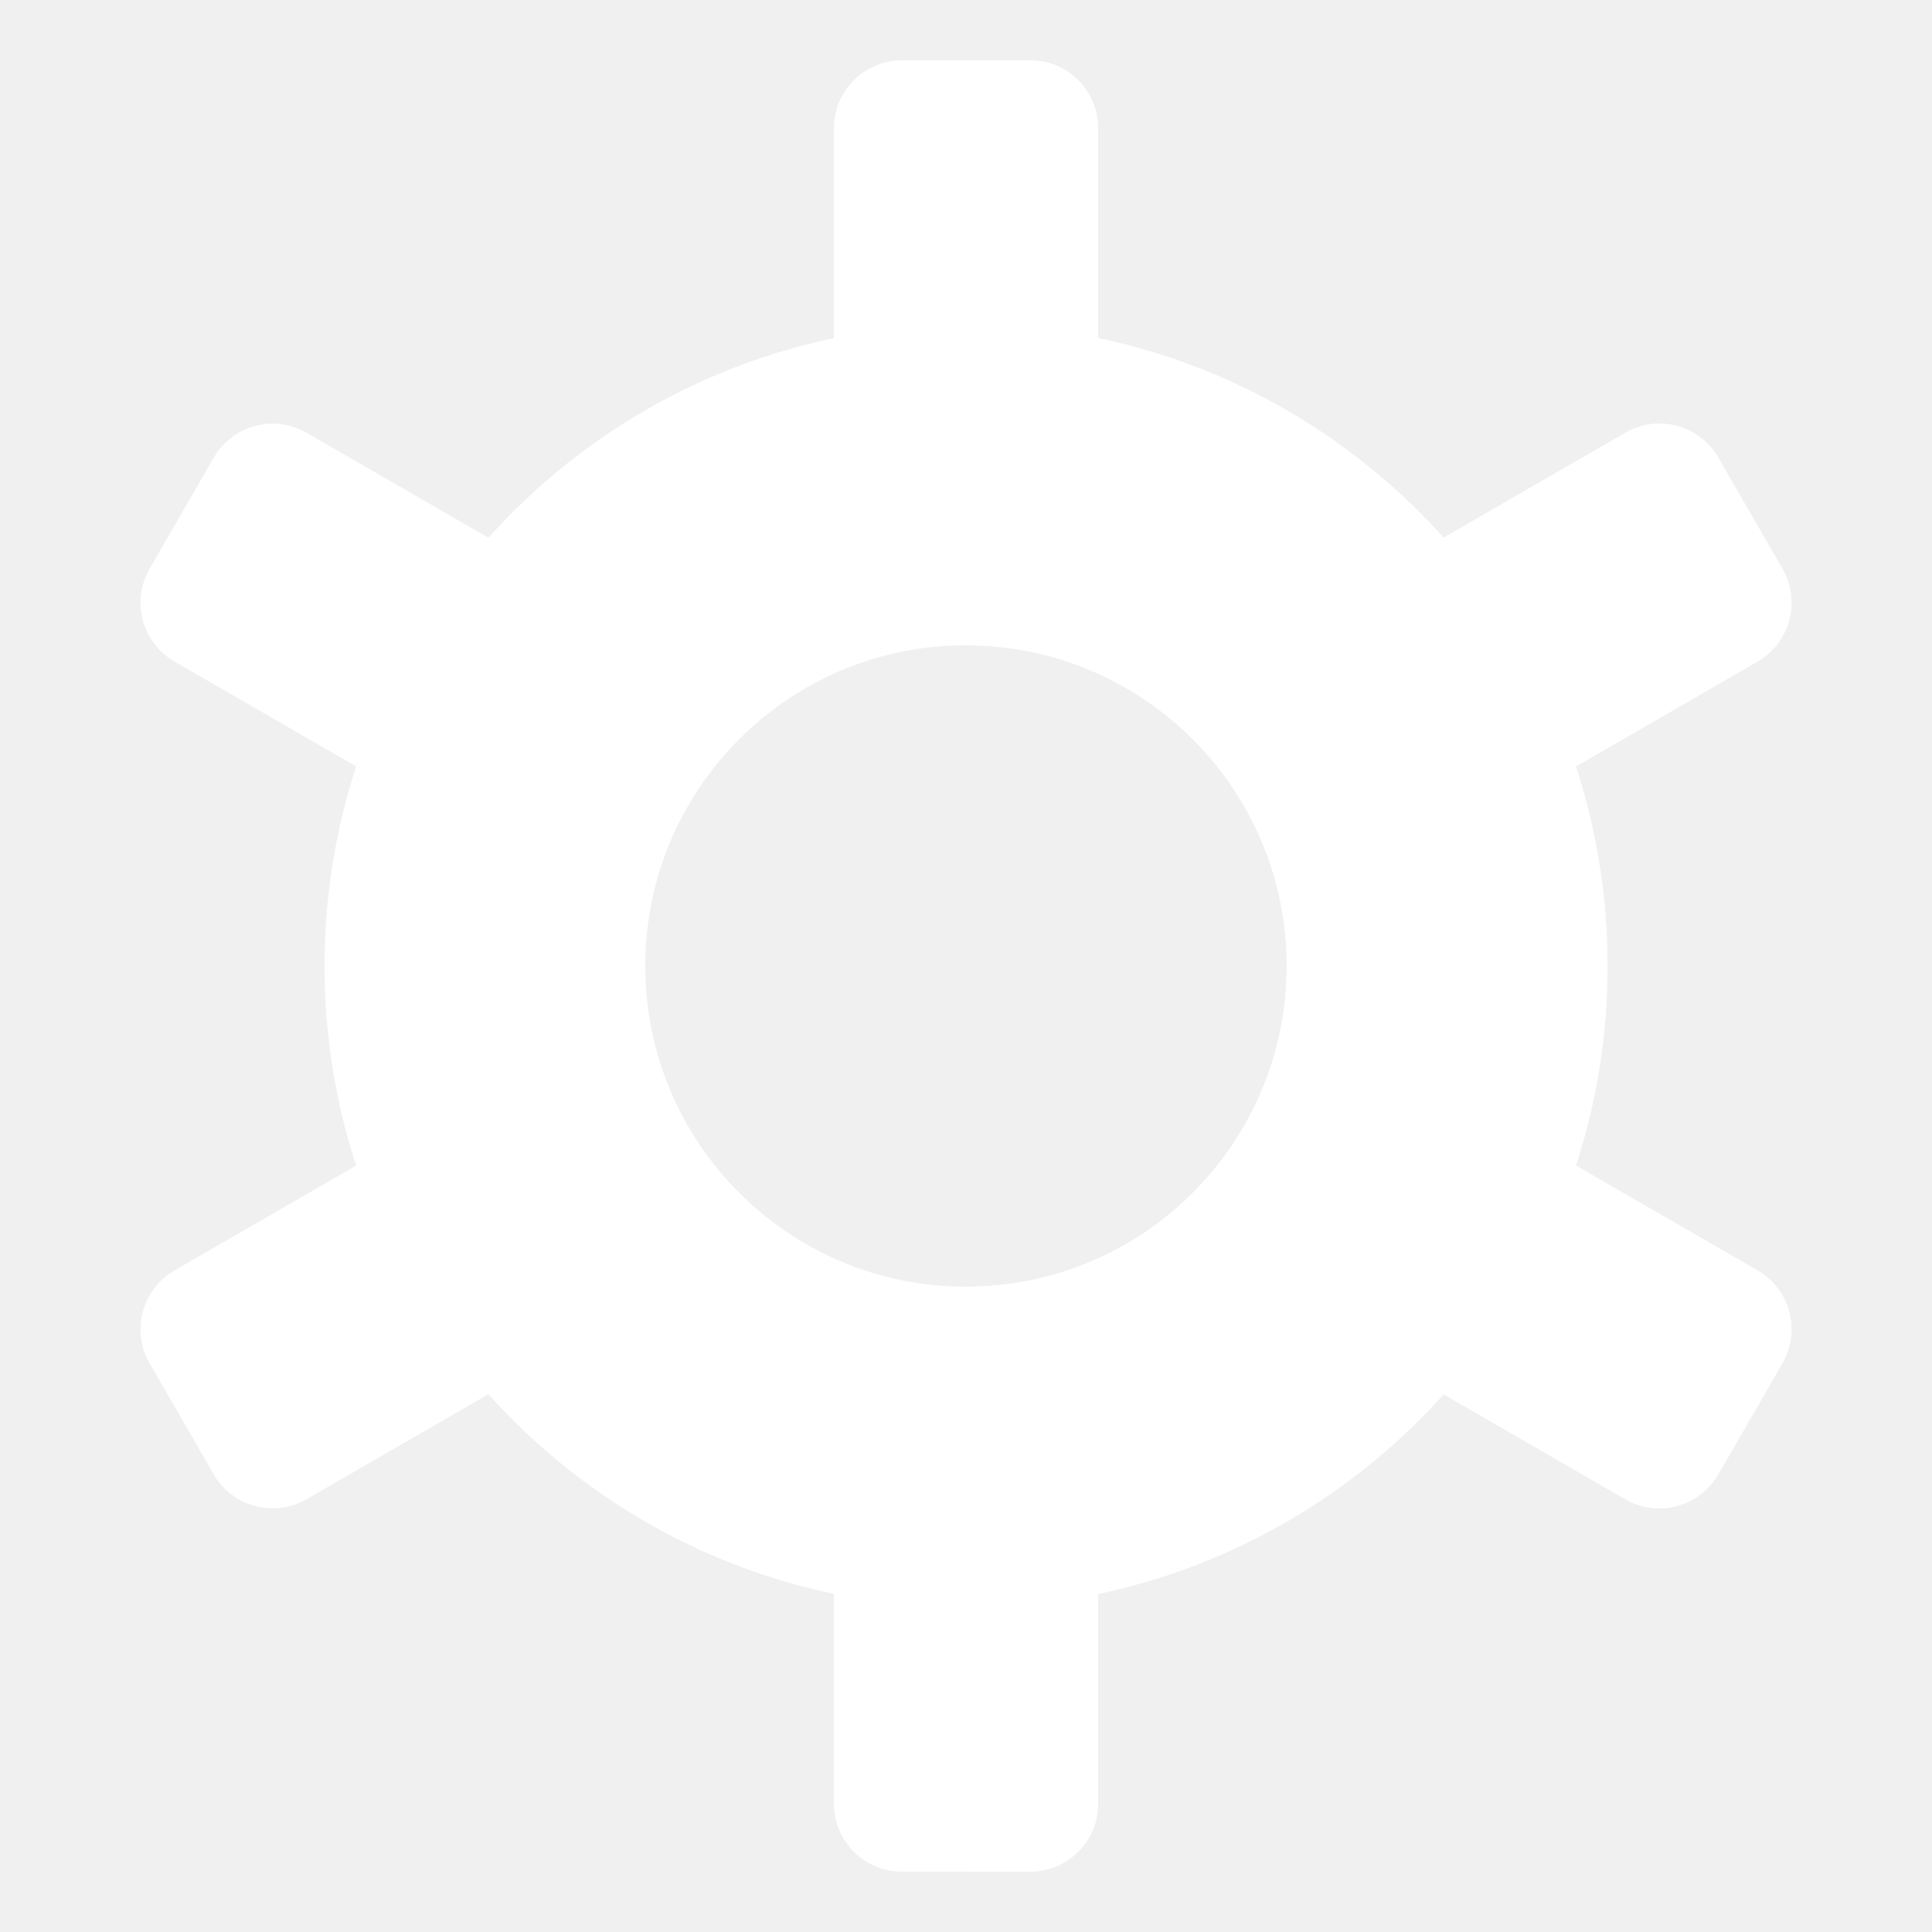
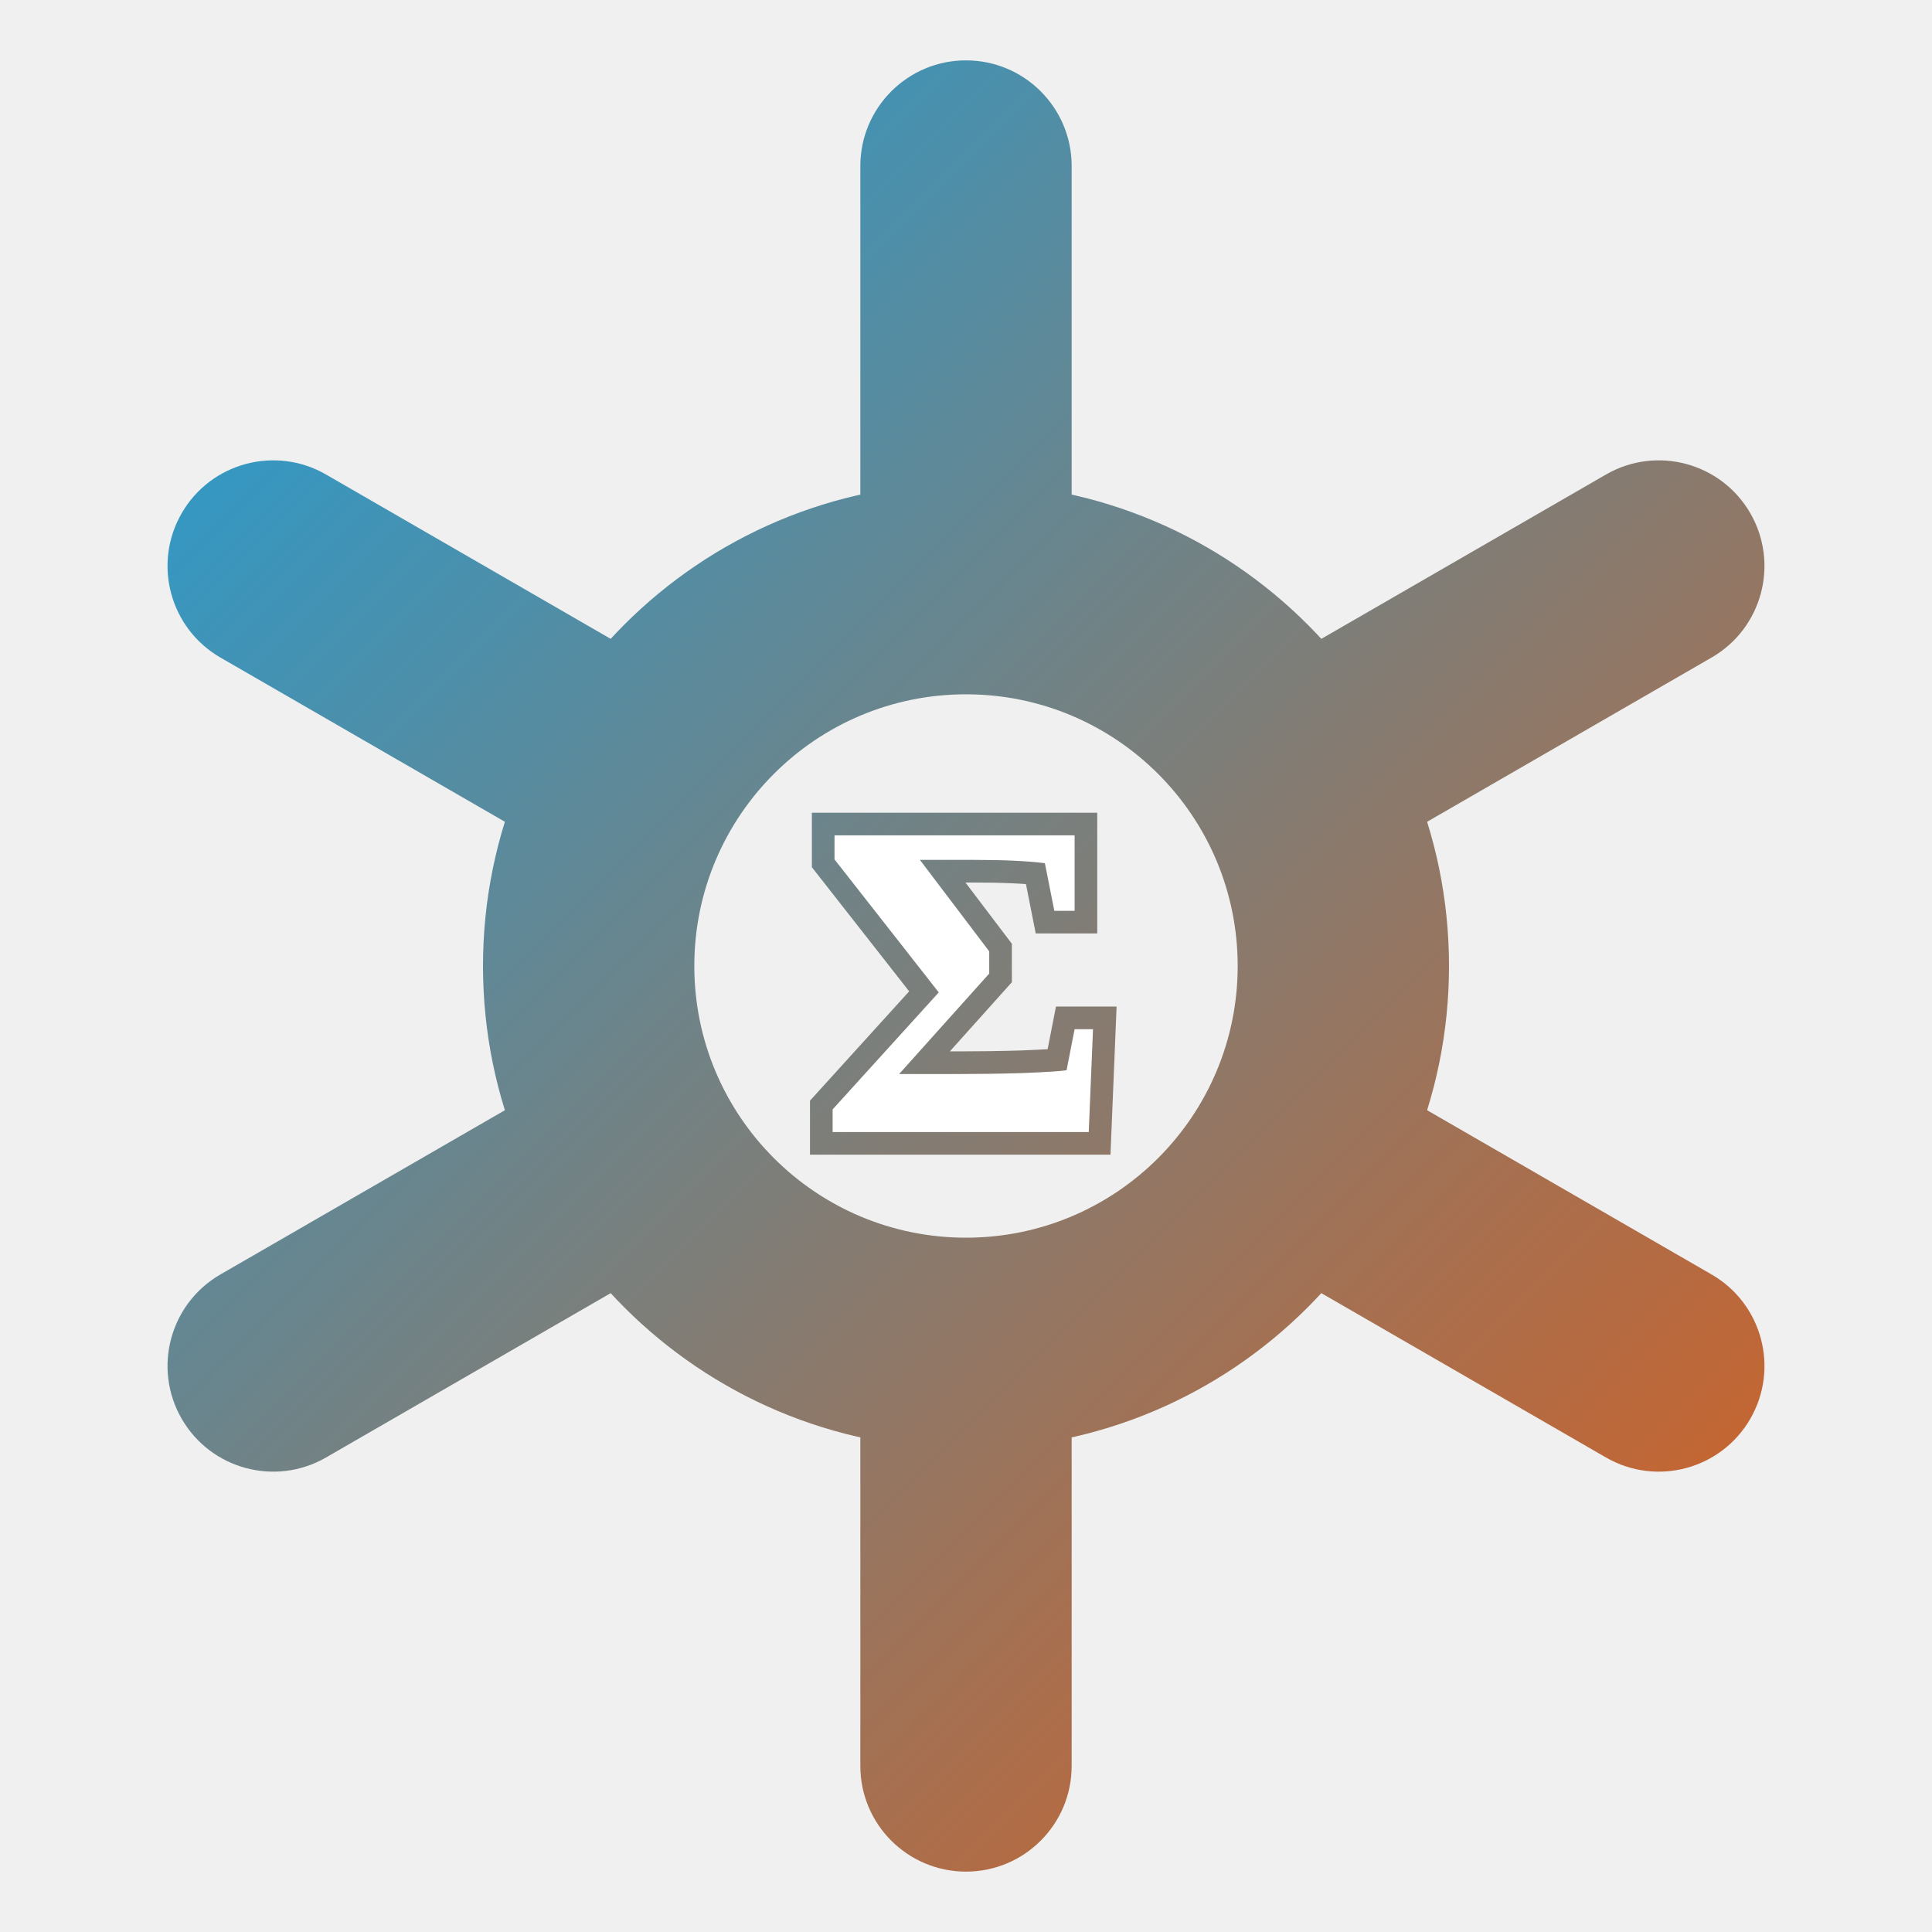
- <svg xmlns="http://www.w3.org/2000/svg" viewBox="0 0 512 512" width="100%" height="100%" fill="none">
+ <svg xmlns="http://www.w3.org/2000/svg" viewBox="0 0 64 64" fill="none">
  <defs>
+     <linearGradient id="g" x1="0" y1="0" x2="64" y2="64" gradientUnits="userSpaceOnUse">
+       <stop offset="0%" stop-color="#0EA5E9" />
+       <stop offset="100%" stop-color="#EA580C" />
+     </linearGradient>
    <mask id="gear-mask">
-       <rect x="0" y="0" width="512" height="512" fill="white" />
-       <circle cx="256" cy="256" r="85" fill="black" />
+       <rect width="64" height="64" fill="black" />
+       <rect x="28.5" y="2" width="7" height="22" rx="3.5" fill="white" />
+       <rect x="28.5" y="2" width="7" height="22" rx="3.5" fill="white" transform="rotate(60 32 32)" />
+       <rect x="28.5" y="2" width="7" height="22" rx="3.5" fill="white" transform="rotate(120 32 32)" />
+       <rect x="28.5" y="2" width="7" height="22" rx="3.5" fill="white" transform="rotate(180 32 32)" />
+       <rect x="28.5" y="2" width="7" height="22" rx="3.5" fill="white" transform="rotate(240 32 32)" />
+       <rect x="28.5" y="2" width="7" height="22" rx="3.5" fill="white" transform="rotate(300 32 32)" />
+       <circle cx="32" cy="32" r="16" fill="white" />
+       <circle cx="32" cy="32" r="9" fill="black" />
    </mask>
-     <g id="masked-gear" mask="url(#gear-mask)">
-       <rect x="221" y="16" width="70" height="480" rx="18" fill="white" />
-       <rect x="221" y="16" width="70" height="480" rx="18" fill="white" transform="rotate(60, 256, 256)" />
-       <rect x="221" y="16" width="70" height="480" rx="18" fill="white" transform="rotate(120, 256, 256)" />
-       <circle cx="256" cy="256" r="170" fill="white" />
-     </g>
-     <clipPath id="rightHalf">
-       <rect x="256" y="0" width="256" height="512" />
-     </clipPath>
  </defs>
-   <use href="#masked-gear" fill="#0EA5E9" />
-   <use href="#masked-gear" clip-path="url(#rightHalf)" fill="#EA580C" />
+   <rect width="64" height="64" fill="url(#g)" mask="url(#gear-mask)" />
+   <text x="32" y="37.5" text-anchor="middle" font-family="Georgia, 'Times New Roman', serif" font-size="15" font-weight="bold" fill="white" style="paint-order: stroke fill" stroke="url(#g)" stroke-width="1.5">Σ</text>
</svg>
